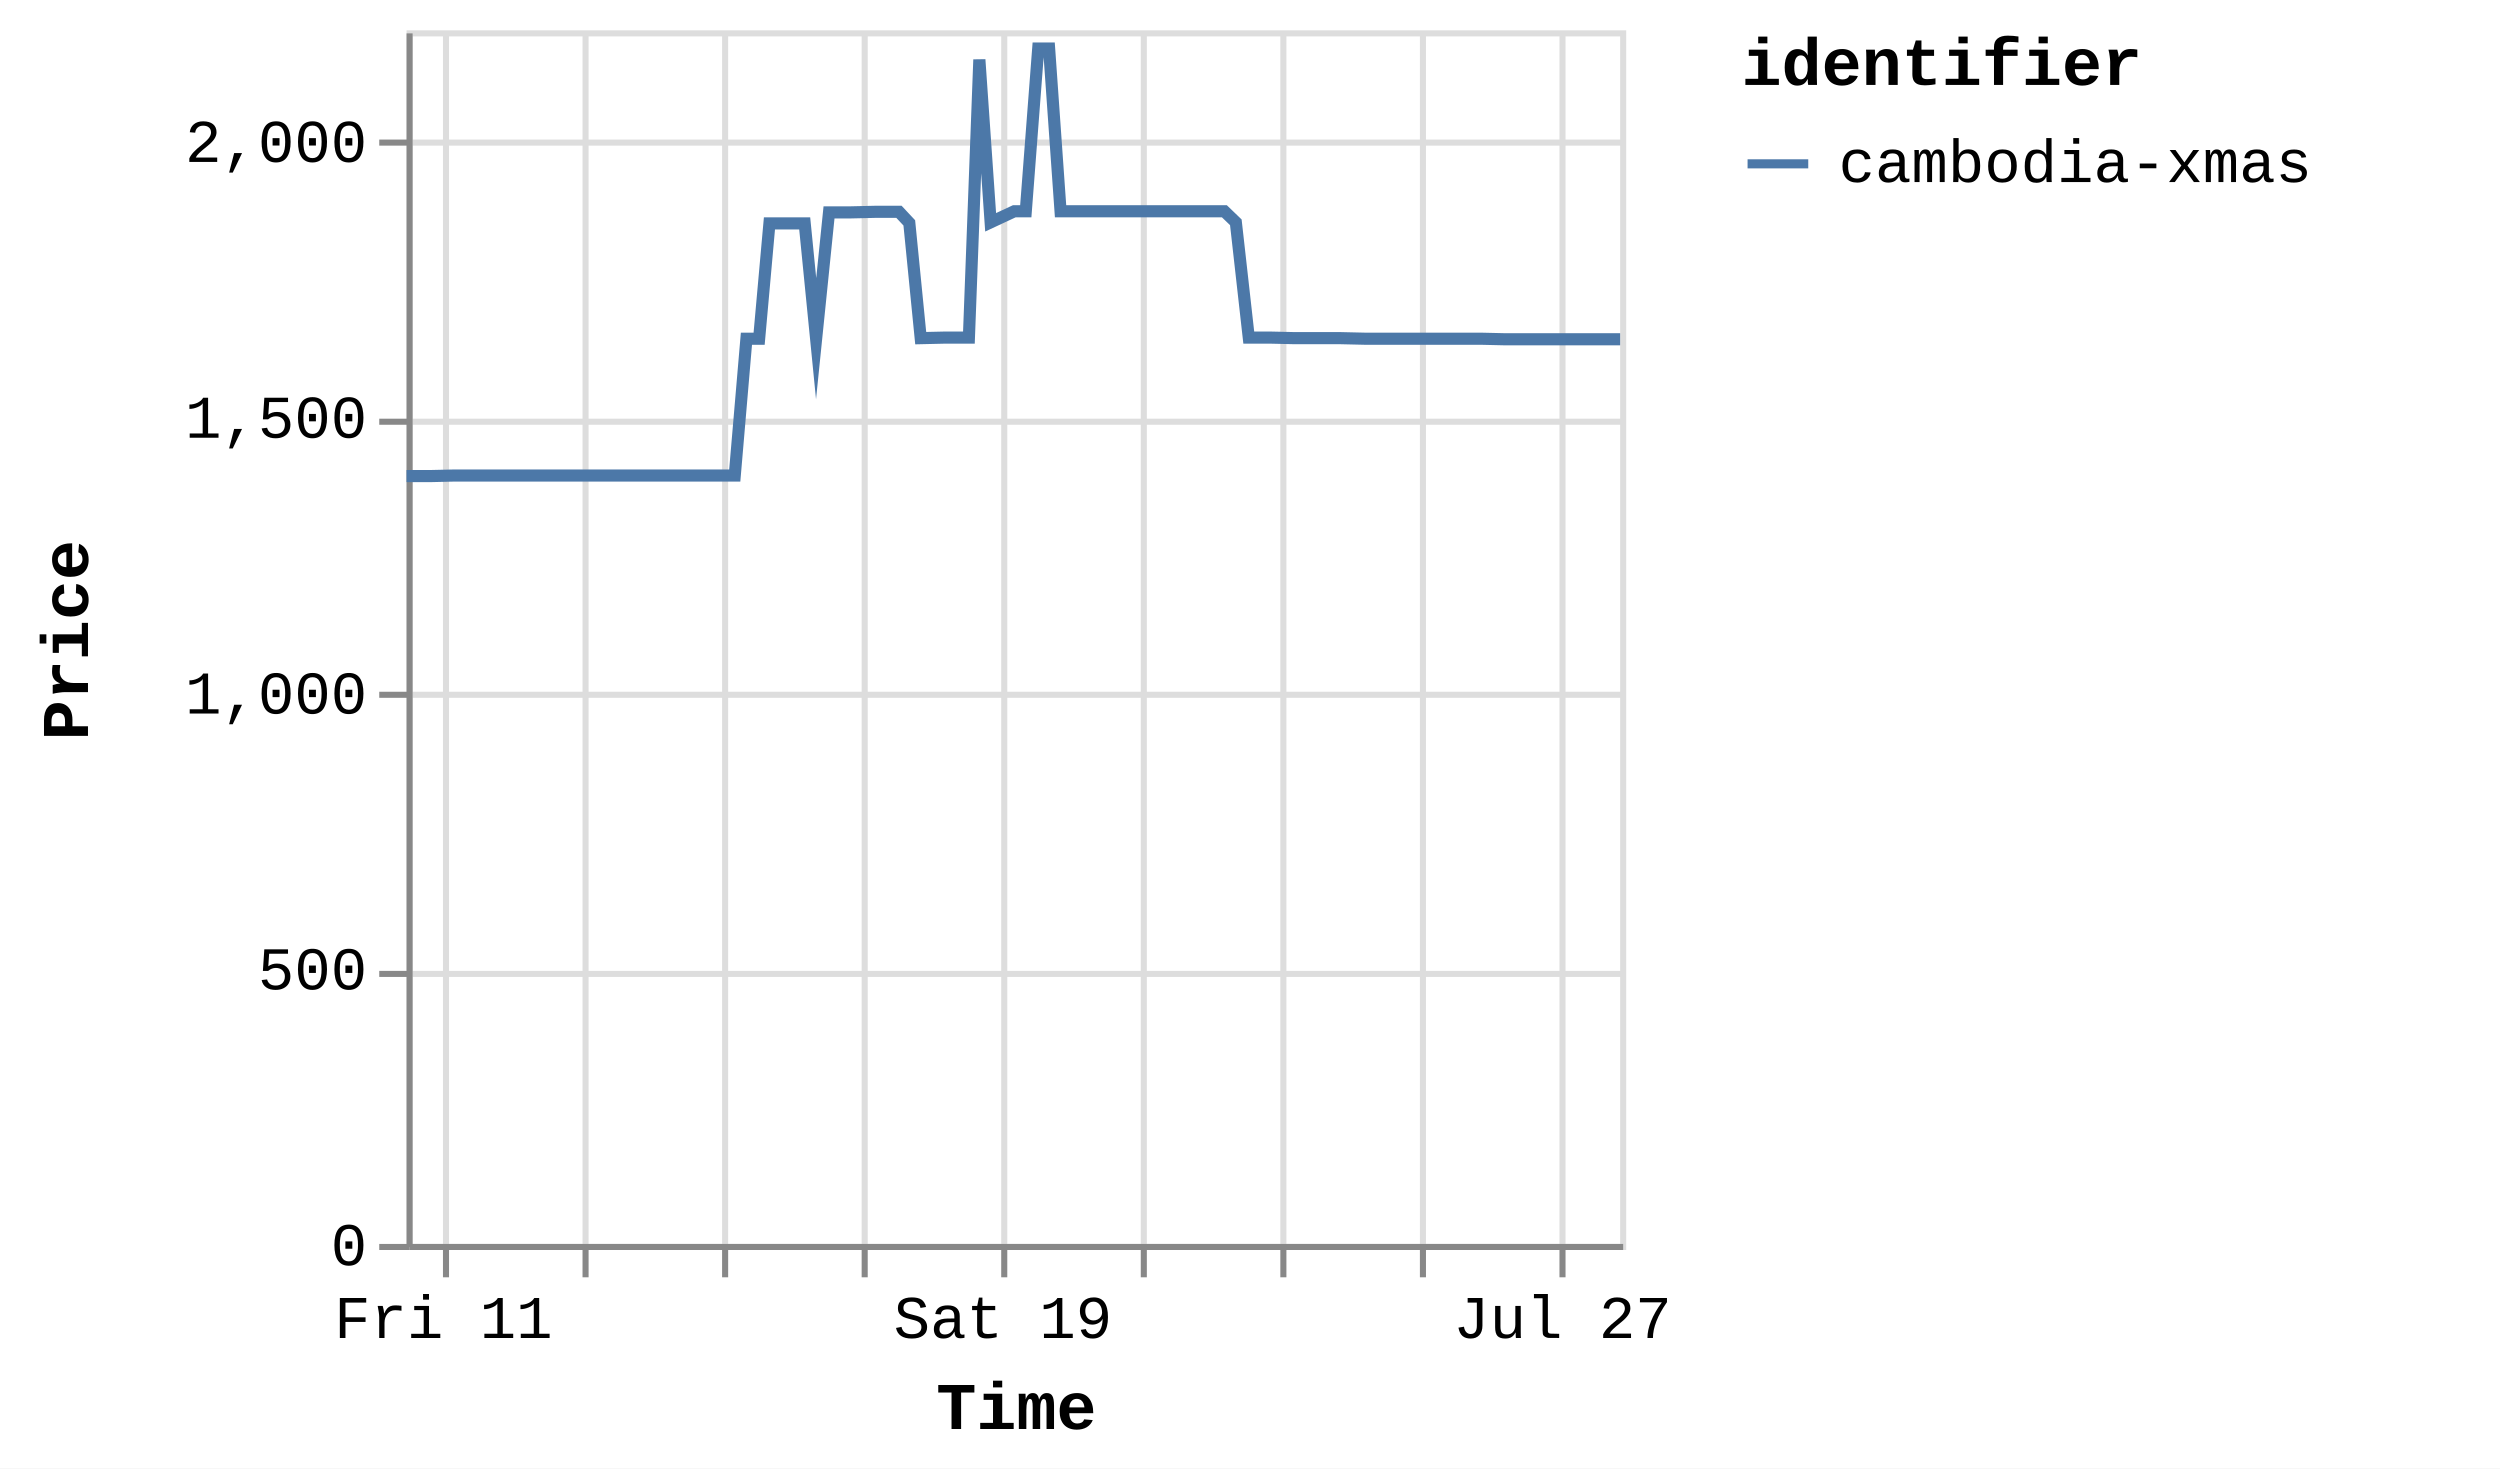
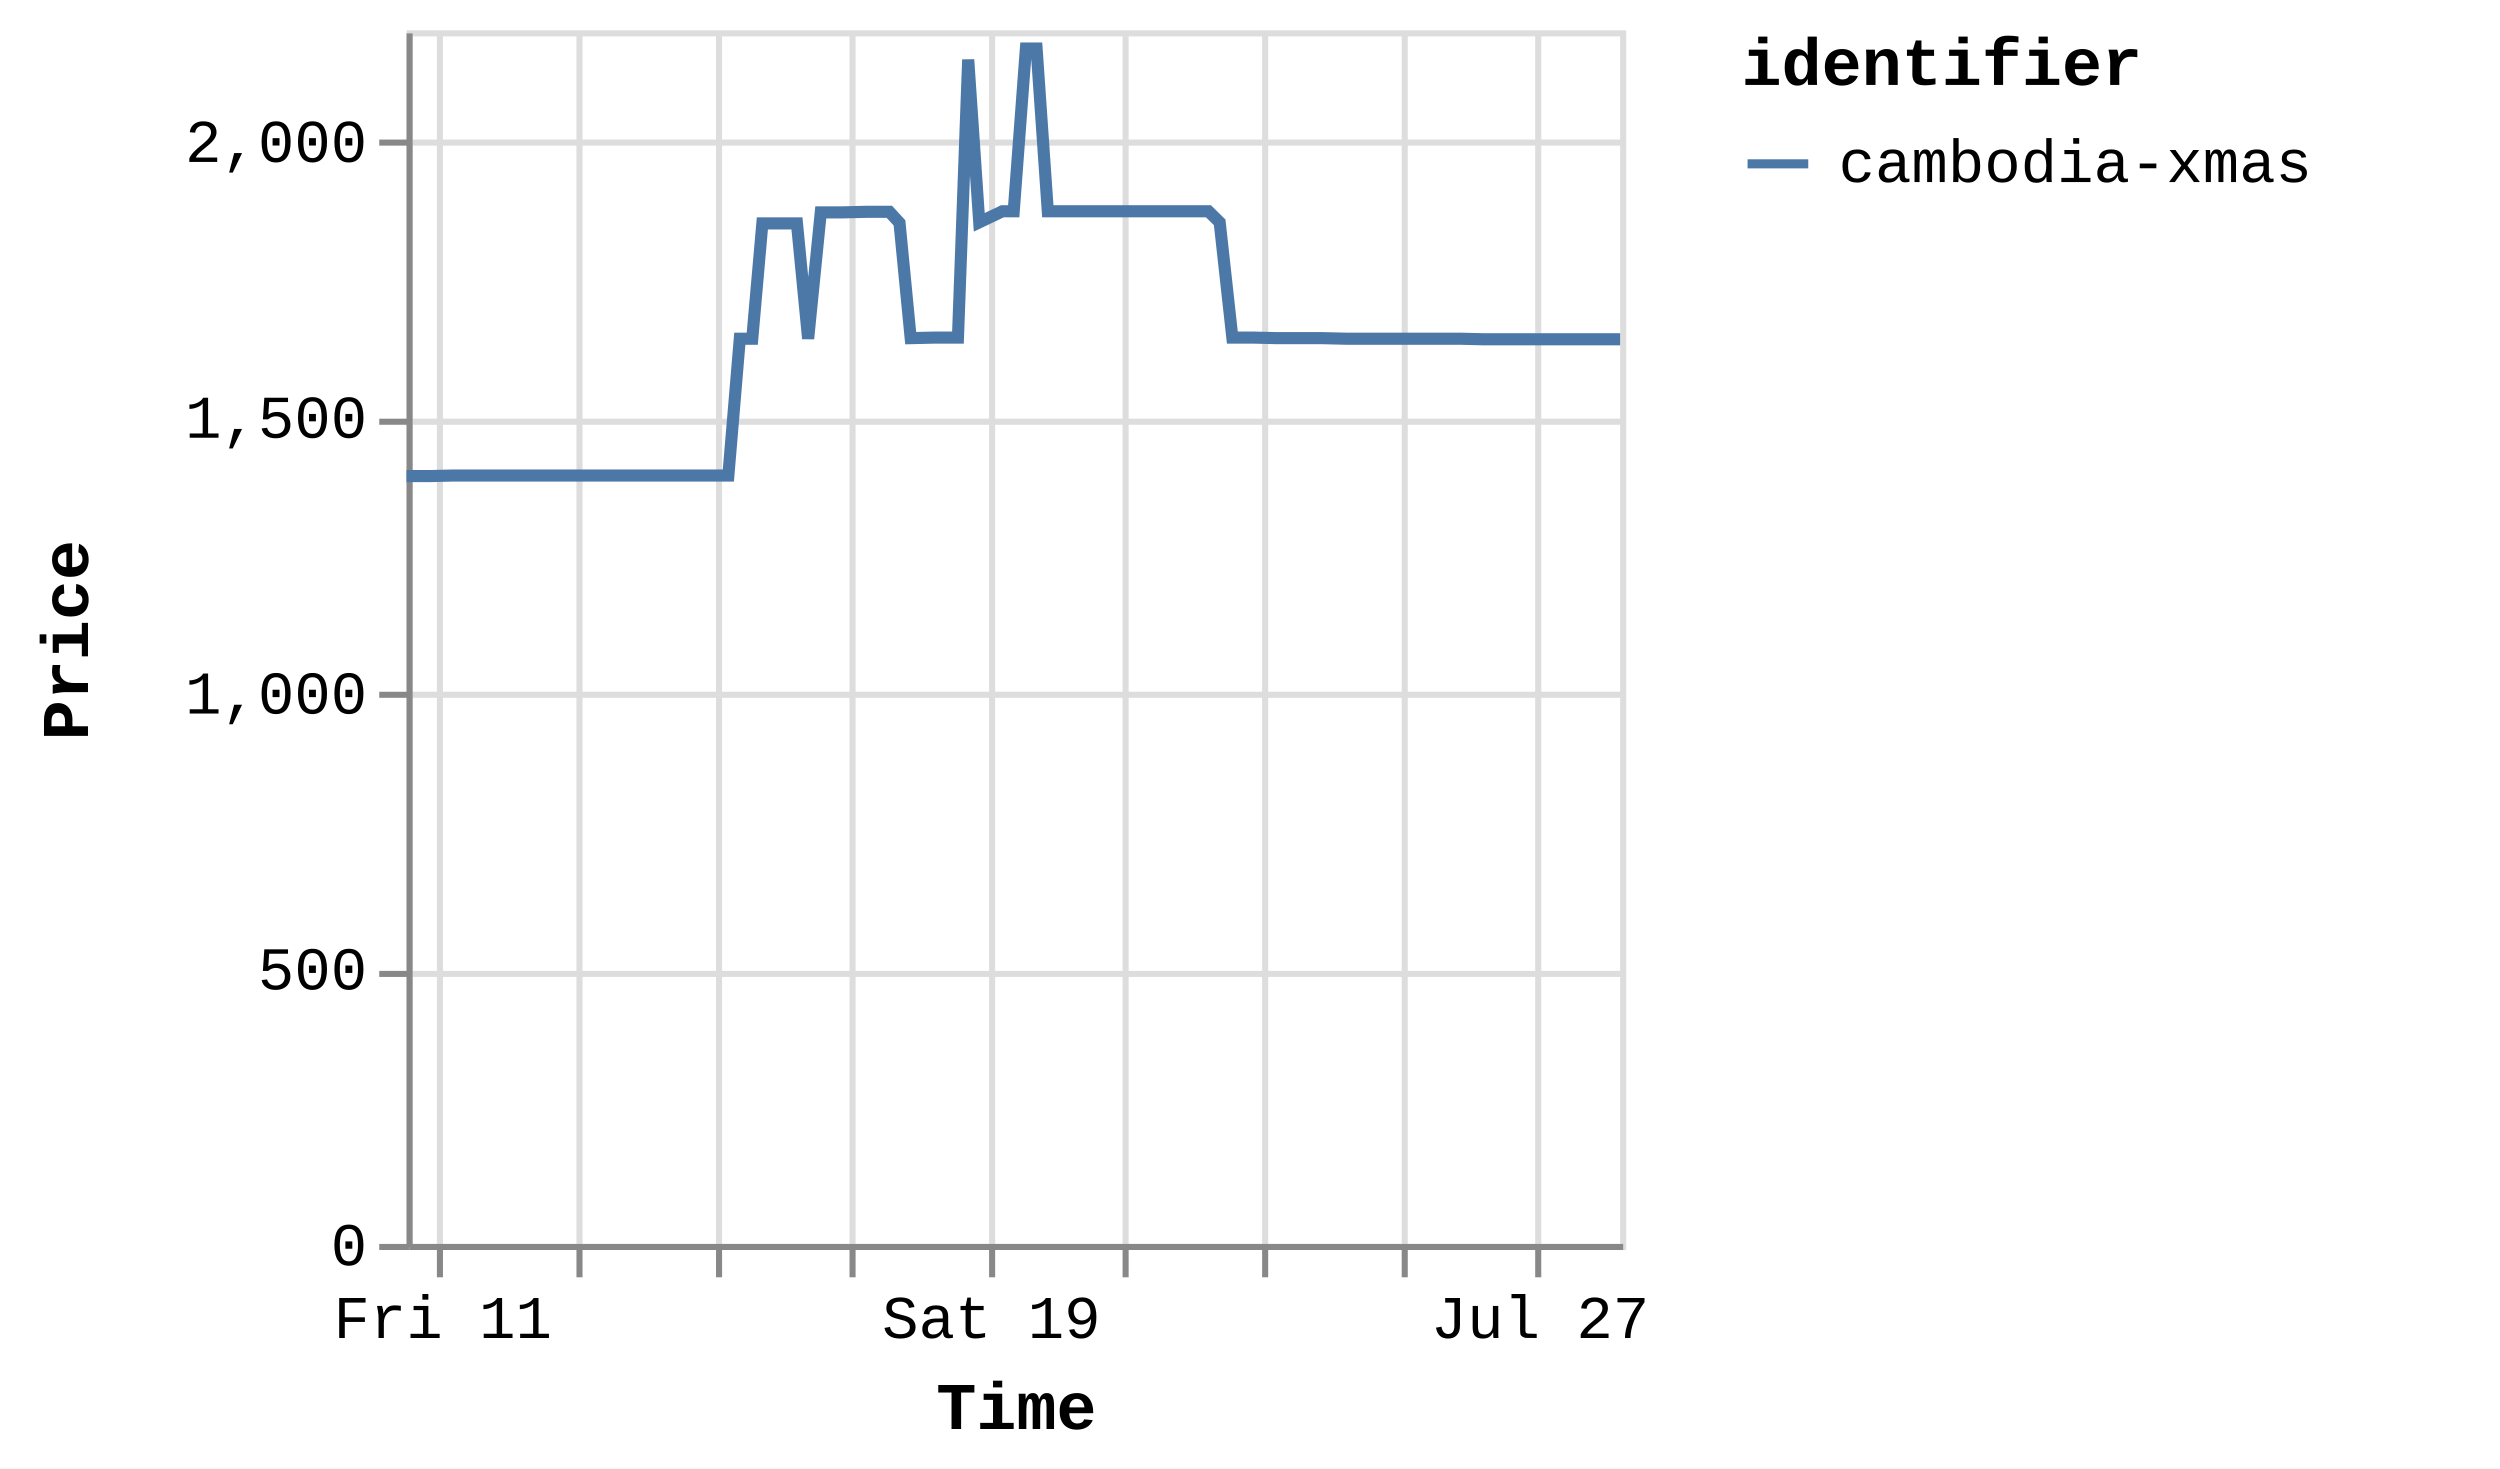
<svg xmlns="http://www.w3.org/2000/svg" version="1.1" class="marks" width="412" height="242" viewBox="0 0 412 242">
  <rect width="412" height="242" fill="white" />
  <g fill="none" stroke-miterlimit="10" transform="translate(67,5)">
    <g class="mark-group role-frame root" role="graphics-object" aria-roledescription="group mark container">
      <g transform="translate(0,0)">
        <path class="background" aria-hidden="true" d="M0.5,0.5h200v200h-200Z" stroke="#ddd" />
        <g>
          <g class="mark-group role-axis" aria-hidden="true">
            <g transform="translate(0.5,200.5)">
              <path class="background" aria-hidden="true" d="M0,0h0v0h0Z" pointer-events="none" />
              <g>
                <g class="mark-rule role-axis-grid" pointer-events="none">
-                   <line transform="translate(6,-200)" x2="0" y2="200" stroke="#ddd" stroke-width="1" opacity="1" />
-                   <line transform="translate(29,-200)" x2="0" y2="200" stroke="#ddd" stroke-width="1" opacity="1" />
-                   <line transform="translate(52,-200)" x2="0" y2="200" stroke="#ddd" stroke-width="1" opacity="1" />
-                   <line transform="translate(75,-200)" x2="0" y2="200" stroke="#ddd" stroke-width="1" opacity="1" />
-                   <line transform="translate(98,-200)" x2="0" y2="200" stroke="#ddd" stroke-width="1" opacity="1" />
-                   <line transform="translate(121,-200)" x2="0" y2="200" stroke="#ddd" stroke-width="1" opacity="1" />
-                   <line transform="translate(144,-200)" x2="0" y2="200" stroke="#ddd" stroke-width="1" opacity="1" />
-                   <line transform="translate(167,-200)" x2="0" y2="200" stroke="#ddd" stroke-width="1" opacity="1" />
-                   <line transform="translate(190,-200)" x2="0" y2="200" stroke="#ddd" stroke-width="1" opacity="1" />
+                   <line transform="translate(5,-200)" x2="0" y2="200" stroke="#ddd" stroke-width="1" opacity="1" />
+                   <line transform="translate(28,-200)" x2="0" y2="200" stroke="#ddd" stroke-width="1" opacity="1" />
+                   <line transform="translate(51,-200)" x2="0" y2="200" stroke="#ddd" stroke-width="1" opacity="1" />
+                   <line transform="translate(73,-200)" x2="0" y2="200" stroke="#ddd" stroke-width="1" opacity="1" />
+                   <line transform="translate(96,-200)" x2="0" y2="200" stroke="#ddd" stroke-width="1" opacity="1" />
+                   <line transform="translate(118,-200)" x2="0" y2="200" stroke="#ddd" stroke-width="1" opacity="1" />
+                   <line transform="translate(141,-200)" x2="0" y2="200" stroke="#ddd" stroke-width="1" opacity="1" />
+                   <line transform="translate(164,-200)" x2="0" y2="200" stroke="#ddd" stroke-width="1" opacity="1" />
+                   <line transform="translate(186,-200)" x2="0" y2="200" stroke="#ddd" stroke-width="1" opacity="1" />
                </g>
              </g>
              <path class="foreground" aria-hidden="true" d="" pointer-events="none" display="none" />
            </g>
          </g>
          <g class="mark-group role-axis" aria-hidden="true">
            <g transform="translate(0.5,0.5)">
              <path class="background" aria-hidden="true" d="M0,0h0v0h0Z" pointer-events="none" />
              <g>
                <g class="mark-rule role-axis-grid" pointer-events="none">
                  <line transform="translate(0,200)" x2="200" y2="0" stroke="#ddd" stroke-width="1" opacity="1" />
                  <line transform="translate(0,155)" x2="200" y2="0" stroke="#ddd" stroke-width="1" opacity="1" />
                  <line transform="translate(0,109)" x2="200" y2="0" stroke="#ddd" stroke-width="1" opacity="1" />
                  <line transform="translate(0,64)" x2="200" y2="0" stroke="#ddd" stroke-width="1" opacity="1" />
                  <line transform="translate(0,18)" x2="200" y2="0" stroke="#ddd" stroke-width="1" opacity="1" />
                </g>
              </g>
              <path class="foreground" aria-hidden="true" d="" pointer-events="none" display="none" />
            </g>
          </g>
-           <g class="mark-group role-axis" role="graphics-symbol" aria-roledescription="axis" aria-label="X-axis titled 'Time' for a time scale with values from Thursday, 10 July 2025, 12:25:32 PM to Sunday, 27 July 2025, 8:49:30 PM">
+           <g class="mark-group role-axis" role="graphics-symbol" aria-roledescription="axis" aria-label="X-axis titled 'Time' for a time scale with values from Thursday, 10 July 2025, 12:25:32 PM to Monday, 28 July 2025, 5:06:04 AM">
            <g transform="translate(0.5,200.5)">
              <path class="background" aria-hidden="true" d="M0,0h0v0h0Z" pointer-events="none" />
              <g>
                <g class="mark-rule role-axis-tick" pointer-events="none">
-                   <line transform="translate(6,0)" x2="0" y2="5" stroke="#888" stroke-width="1" opacity="1" />
-                   <line transform="translate(29,0)" x2="0" y2="5" stroke="#888" stroke-width="1" opacity="1" />
-                   <line transform="translate(52,0)" x2="0" y2="5" stroke="#888" stroke-width="1" opacity="1" />
-                   <line transform="translate(75,0)" x2="0" y2="5" stroke="#888" stroke-width="1" opacity="1" />
-                   <line transform="translate(98,0)" x2="0" y2="5" stroke="#888" stroke-width="1" opacity="1" />
-                   <line transform="translate(121,0)" x2="0" y2="5" stroke="#888" stroke-width="1" opacity="1" />
-                   <line transform="translate(144,0)" x2="0" y2="5" stroke="#888" stroke-width="1" opacity="1" />
-                   <line transform="translate(167,0)" x2="0" y2="5" stroke="#888" stroke-width="1" opacity="1" />
-                   <line transform="translate(190,0)" x2="0" y2="5" stroke="#888" stroke-width="1" opacity="1" />
+                   <line transform="translate(5,0)" x2="0" y2="5" stroke="#888" stroke-width="1" opacity="1" />
+                   <line transform="translate(28,0)" x2="0" y2="5" stroke="#888" stroke-width="1" opacity="1" />
+                   <line transform="translate(51,0)" x2="0" y2="5" stroke="#888" stroke-width="1" opacity="1" />
+                   <line transform="translate(73,0)" x2="0" y2="5" stroke="#888" stroke-width="1" opacity="1" />
+                   <line transform="translate(96,0)" x2="0" y2="5" stroke="#888" stroke-width="1" opacity="1" />
+                   <line transform="translate(118,0)" x2="0" y2="5" stroke="#888" stroke-width="1" opacity="1" />
+                   <line transform="translate(141,0)" x2="0" y2="5" stroke="#888" stroke-width="1" opacity="1" />
+                   <line transform="translate(164,0)" x2="0" y2="5" stroke="#888" stroke-width="1" opacity="1" />
+                   <line transform="translate(186,0)" x2="0" y2="5" stroke="#888" stroke-width="1" opacity="1" />
                </g>
                <g class="mark-text role-axis-label" pointer-events="none">
-                   <text text-anchor="middle" transform="translate(5.559173,15)" font-family="Liberation Mono" font-size="10px" fill="#000" opacity="1">Fri 11</text>
-                   <text text-anchor="middle" transform="translate(28.61396,15)" font-family="Liberation Mono" font-size="10px" fill="#000" opacity="0">Jul 13</text>
-                   <text text-anchor="middle" transform="translate(51.66875,15)" font-family="Liberation Mono" font-size="10px" fill="#000" opacity="0">Tue 15</text>
-                   <text text-anchor="middle" transform="translate(74.72354,15)" font-family="Liberation Mono" font-size="10px" fill="#000" opacity="0">Thu 17</text>
-                   <text text-anchor="middle" transform="translate(97.77833,15)" font-family="Liberation Mono" font-size="10px" fill="#000" opacity="1">Sat 19</text>
-                   <text text-anchor="middle" transform="translate(120.8331,15)" font-family="Liberation Mono" font-size="10px" fill="#000" opacity="0">Mon 21</text>
-                   <text text-anchor="middle" transform="translate(143.8879,15)" font-family="Liberation Mono" font-size="10px" fill="#000" opacity="0">Wed 23</text>
-                   <text text-anchor="middle" transform="translate(166.9427,15)" font-family="Liberation Mono" font-size="10px" fill="#000" opacity="0">Fri 25</text>
-                   <text text-anchor="middle" transform="translate(189.9975,15)" font-family="Liberation Mono" font-size="10px" fill="#000" opacity="1">Jul 27</text>
+                   <text text-anchor="middle" transform="translate(5.450835,15)" font-family="Liberation Mono" font-size="10px" fill="#000" opacity="1">Fri 11</text>
+                   <text text-anchor="middle" transform="translate(28.05633,15)" font-family="Liberation Mono" font-size="10px" fill="#000" opacity="0">Jul 13</text>
+                   <text text-anchor="middle" transform="translate(50.66183,15)" font-family="Liberation Mono" font-size="10px" fill="#000" opacity="0">Tue 15</text>
+                   <text text-anchor="middle" transform="translate(73.26732,15)" font-family="Liberation Mono" font-size="10px" fill="#000" opacity="0">Thu 17</text>
+                   <text text-anchor="middle" transform="translate(95.87282,15)" font-family="Liberation Mono" font-size="10px" fill="#000" opacity="1">Sat 19</text>
+                   <text text-anchor="middle" transform="translate(118.4783,15)" font-family="Liberation Mono" font-size="10px" fill="#000" opacity="0">Mon 21</text>
+                   <text text-anchor="middle" transform="translate(141.0838,15)" font-family="Liberation Mono" font-size="10px" fill="#000" opacity="0">Wed 23</text>
+                   <text text-anchor="middle" transform="translate(163.6893,15)" font-family="Liberation Mono" font-size="10px" fill="#000" opacity="0">Fri 25</text>
+                   <text text-anchor="middle" transform="translate(186.2948,15)" font-family="Liberation Mono" font-size="10px" fill="#000" opacity="1">Jul 27</text>
                </g>
                <g class="mark-rule role-axis-domain" pointer-events="none">
                  <line transform="translate(0,0)" x2="200" y2="0" stroke="#888" stroke-width="1" opacity="1" />
                </g>
                <g class="mark-text role-axis-title" pointer-events="none">
                  <text text-anchor="middle" transform="translate(100,30)" font-family="Liberation Mono" font-size="11px" font-weight="bold" fill="#000" opacity="1">Time</text>
                </g>
              </g>
              <path class="foreground" aria-hidden="true" d="" pointer-events="none" display="none" />
            </g>
          </g>
          <g class="mark-group role-axis" role="graphics-symbol" aria-roledescription="axis" aria-label="Y-axis titled 'Price' for a linear scale with values from 0 to 2,200">
            <g transform="translate(0.5,0.5)">
              <path class="background" aria-hidden="true" d="M0,0h0v0h0Z" pointer-events="none" />
              <g>
                <g class="mark-rule role-axis-tick" pointer-events="none">
                  <line transform="translate(0,200)" x2="-5" y2="0" stroke="#888" stroke-width="1" opacity="1" />
                  <line transform="translate(0,155)" x2="-5" y2="0" stroke="#888" stroke-width="1" opacity="1" />
                  <line transform="translate(0,109)" x2="-5" y2="0" stroke="#888" stroke-width="1" opacity="1" />
                  <line transform="translate(0,64)" x2="-5" y2="0" stroke="#888" stroke-width="1" opacity="1" />
                  <line transform="translate(0,18)" x2="-5" y2="0" stroke="#888" stroke-width="1" opacity="1" />
                </g>
                <g class="mark-text role-axis-label" pointer-events="none">
                  <text text-anchor="end" transform="translate(-7,203)" font-family="Liberation Mono" font-size="10px" fill="#000" opacity="1">0</text>
                  <text text-anchor="end" transform="translate(-7,157.5455)" font-family="Liberation Mono" font-size="10px" fill="#000" opacity="1">500</text>
                  <text text-anchor="end" transform="translate(-7,112.0909)" font-family="Liberation Mono" font-size="10px" fill="#000" opacity="1">1,000</text>
                  <text text-anchor="end" transform="translate(-7,66.63636)" font-family="Liberation Mono" font-size="10px" fill="#000" opacity="1">1,500</text>
                  <text text-anchor="end" transform="translate(-7,21.18182)" font-family="Liberation Mono" font-size="10px" fill="#000" opacity="1">2,000</text>
                </g>
                <g class="mark-rule role-axis-domain" pointer-events="none">
                  <line transform="translate(0,200)" x2="0" y2="-200" stroke="#888" stroke-width="1" opacity="1" />
                </g>
                <g class="mark-text role-axis-title" pointer-events="none">
                  <text text-anchor="middle" transform="translate(-51,100) rotate(-90) translate(0,-2)" font-family="Liberation Mono" font-size="11px" font-weight="bold" fill="#000" opacity="1">Price</text>
                </g>
              </g>
              <path class="foreground" aria-hidden="true" d="" pointer-events="none" display="none" />
            </g>
          </g>
          <g class="mark-group role-scope pathgroup" role="graphics-object" aria-roledescription="group mark container">
            <g transform="translate(0,0)">
              <path class="background" aria-hidden="true" d="M0,0h200v200h-200Z" />
              <g>
                <g class="mark-line role-mark marks" role="graphics-object" aria-roledescription="line mark container">
-                   <path aria-label="Time: Jul 10, 2025; Price: 1392; identifier: cambodia-xmas" role="graphics-symbol" aria-roledescription="line mark" d="M0,73.455L0.155,73.455L2.169,73.455L4.032,73.455L7.963,73.364L9.843,73.364L11.953,73.364L13.68,73.364L15.561,73.364L19.456,73.364L21.349,73.364L23.397,73.364L25.184,73.364L27.074,73.364L31.009,73.364L32.878,73.364L34.931,73.364L36.715,73.364L38.599,73.364L42.564,73.364L44.462,73.364L46.562,73.364L48.273,73.364L50.149,73.364L54.087,73.364L56.012,50.818L58.104,50.818L59.804,31.818L61.68,31.818L65.615,31.818L67.497,50.818L69.623,30L71.338,30L73.211,30L77.142,29.909L79.021,29.909L81.15,29.909L82.851,31.727L84.733,50.727L88.676,50.636L90.552,50.636L92.676,50.636L94.397,4.818L96.257,31.636L100.153,29.818L102.049,29.818L104.1,3L105.893,3L107.78,29.818L111.733,29.818L113.573,29.818L115.682,29.818L117.413,29.818L119.306,29.818L123.27,29.818L125.155,29.818L127.269,29.818L128.976,29.818L130.845,29.818L134.778,29.818L136.666,31.636L138.797,50.636L140.501,50.636L142.37,50.636L146.322,50.727L148.195,50.727L150.326,50.727L152.037,50.727L153.903,50.727L157.835,50.818L159.721,50.818L161.846,50.818L163.544,50.818L165.427,50.818L169.372,50.818L171.237,50.818L173.364,50.818L175.072,50.818L176.955,50.818L180.882,50.909L182.741,50.909L184.798,50.909L186.586,50.909L188.468,50.909L192.432,50.909L194.267,50.909L196.379,50.909L198.11,50.909L200,50.909" stroke="#4c78a8" stroke-width="2" />
+                   <path aria-label="Time: Jul 10, 2025; Price: 1392; identifier: cambodia-xmas" role="graphics-symbol" aria-roledescription="line mark" d="M0,73.455L0.152,73.455L2.127,73.455L3.953,73.455L7.808,73.364L9.651,73.364L11.72,73.364L13.413,73.364L15.257,73.364L19.077,73.364L20.933,73.364L22.941,73.364L24.693,73.364L26.546,73.364L30.405,73.364L32.237,73.364L34.25,73.364L36,73.364L37.847,73.364L41.734,73.364L43.596,73.364L45.654,73.364L47.333,73.364L49.172,73.364L53.033,73.364L54.921,50.818L56.972,50.818L58.638,31.818L60.478,31.818L64.336,31.818L66.181,50.818L68.266,30L69.947,30L71.784,30L75.638,29.909L77.481,29.909L79.568,29.909L81.237,31.727L83.082,50.727L86.948,50.636L88.787,50.636L90.87,50.636L92.558,4.818L94.381,31.636L98.201,29.818L100.06,29.818L102.071,3L103.829,3L105.679,29.818L109.556,29.818L111.36,29.818L113.428,29.818L115.125,29.818L116.981,29.818L120.868,29.818L122.716,29.818L124.789,29.818L126.463,29.818L128.296,29.818L132.152,29.818L134.002,31.636L136.092,50.636L137.763,50.636L139.596,50.636L143.47,50.727L145.307,50.727L147.397,50.727L149.074,50.727L150.903,50.727L154.76,50.818L156.608,50.818L158.692,50.818L160.357,50.818L162.203,50.818L166.071,50.818L167.9,50.818L169.986,50.818L171.66,50.818L173.507,50.818L177.357,50.909L179.18,50.909L181.196,50.909L182.95,50.909L184.795,50.909L188.682,50.909L190.481,50.909L192.552,50.909L194.249,50.909L196.102,50.909L200,50.909" stroke="#4c78a8" stroke-width="2" />
                </g>
              </g>
              <path class="foreground" aria-hidden="true" d="" display="none" />
            </g>
          </g>
          <g class="mark-group role-legend" role="graphics-symbol" aria-roledescription="legend" aria-label="Symbol legend titled 'identifier' for stroke color with 1 value: cambodia-xmas">
            <g transform="translate(220,0)">
              <path class="background" aria-hidden="true" d="M0,0h120v27h-120Z" pointer-events="none" />
              <g>
                <g class="mark-group role-legend-entry">
                  <g transform="translate(0,16)">
                    <path class="background" aria-hidden="true" d="M0,0h0v0h0Z" pointer-events="none" />
                    <g>
                      <g class="mark-group role-scope" role="graphics-object" aria-roledescription="group mark container">
                        <g transform="translate(0,0)">
                          <path class="background" aria-hidden="true" d="M0,0h120v11h-120Z" pointer-events="none" opacity="1" />
                          <g>
                            <g class="mark-symbol role-legend-symbol" pointer-events="none">
                              <path transform="translate(6,6)" d="M-5,0L5,0" stroke="#4c78a8" stroke-width="1.5" opacity="1" />
                            </g>
                            <g class="mark-text role-legend-label" pointer-events="none">
                              <text text-anchor="start" transform="translate(16,9)" font-family="Liberation Mono" font-size="10px" fill="#000" opacity="1">cambodia-xmas</text>
                            </g>
                          </g>
                          <path class="foreground" aria-hidden="true" d="" pointer-events="none" display="none" />
                        </g>
                      </g>
                    </g>
                    <path class="foreground" aria-hidden="true" d="" pointer-events="none" display="none" />
                  </g>
                </g>
                <g class="mark-text role-legend-title" pointer-events="none">
                  <text text-anchor="start" transform="translate(0,9)" font-family="Liberation Mono" font-size="11px" font-weight="bold" fill="#000" opacity="1">identifier</text>
                </g>
              </g>
              <path class="foreground" aria-hidden="true" d="" pointer-events="none" display="none" />
            </g>
          </g>
        </g>
        <path class="foreground" aria-hidden="true" d="" display="none" />
      </g>
    </g>
  </g>
</svg>
